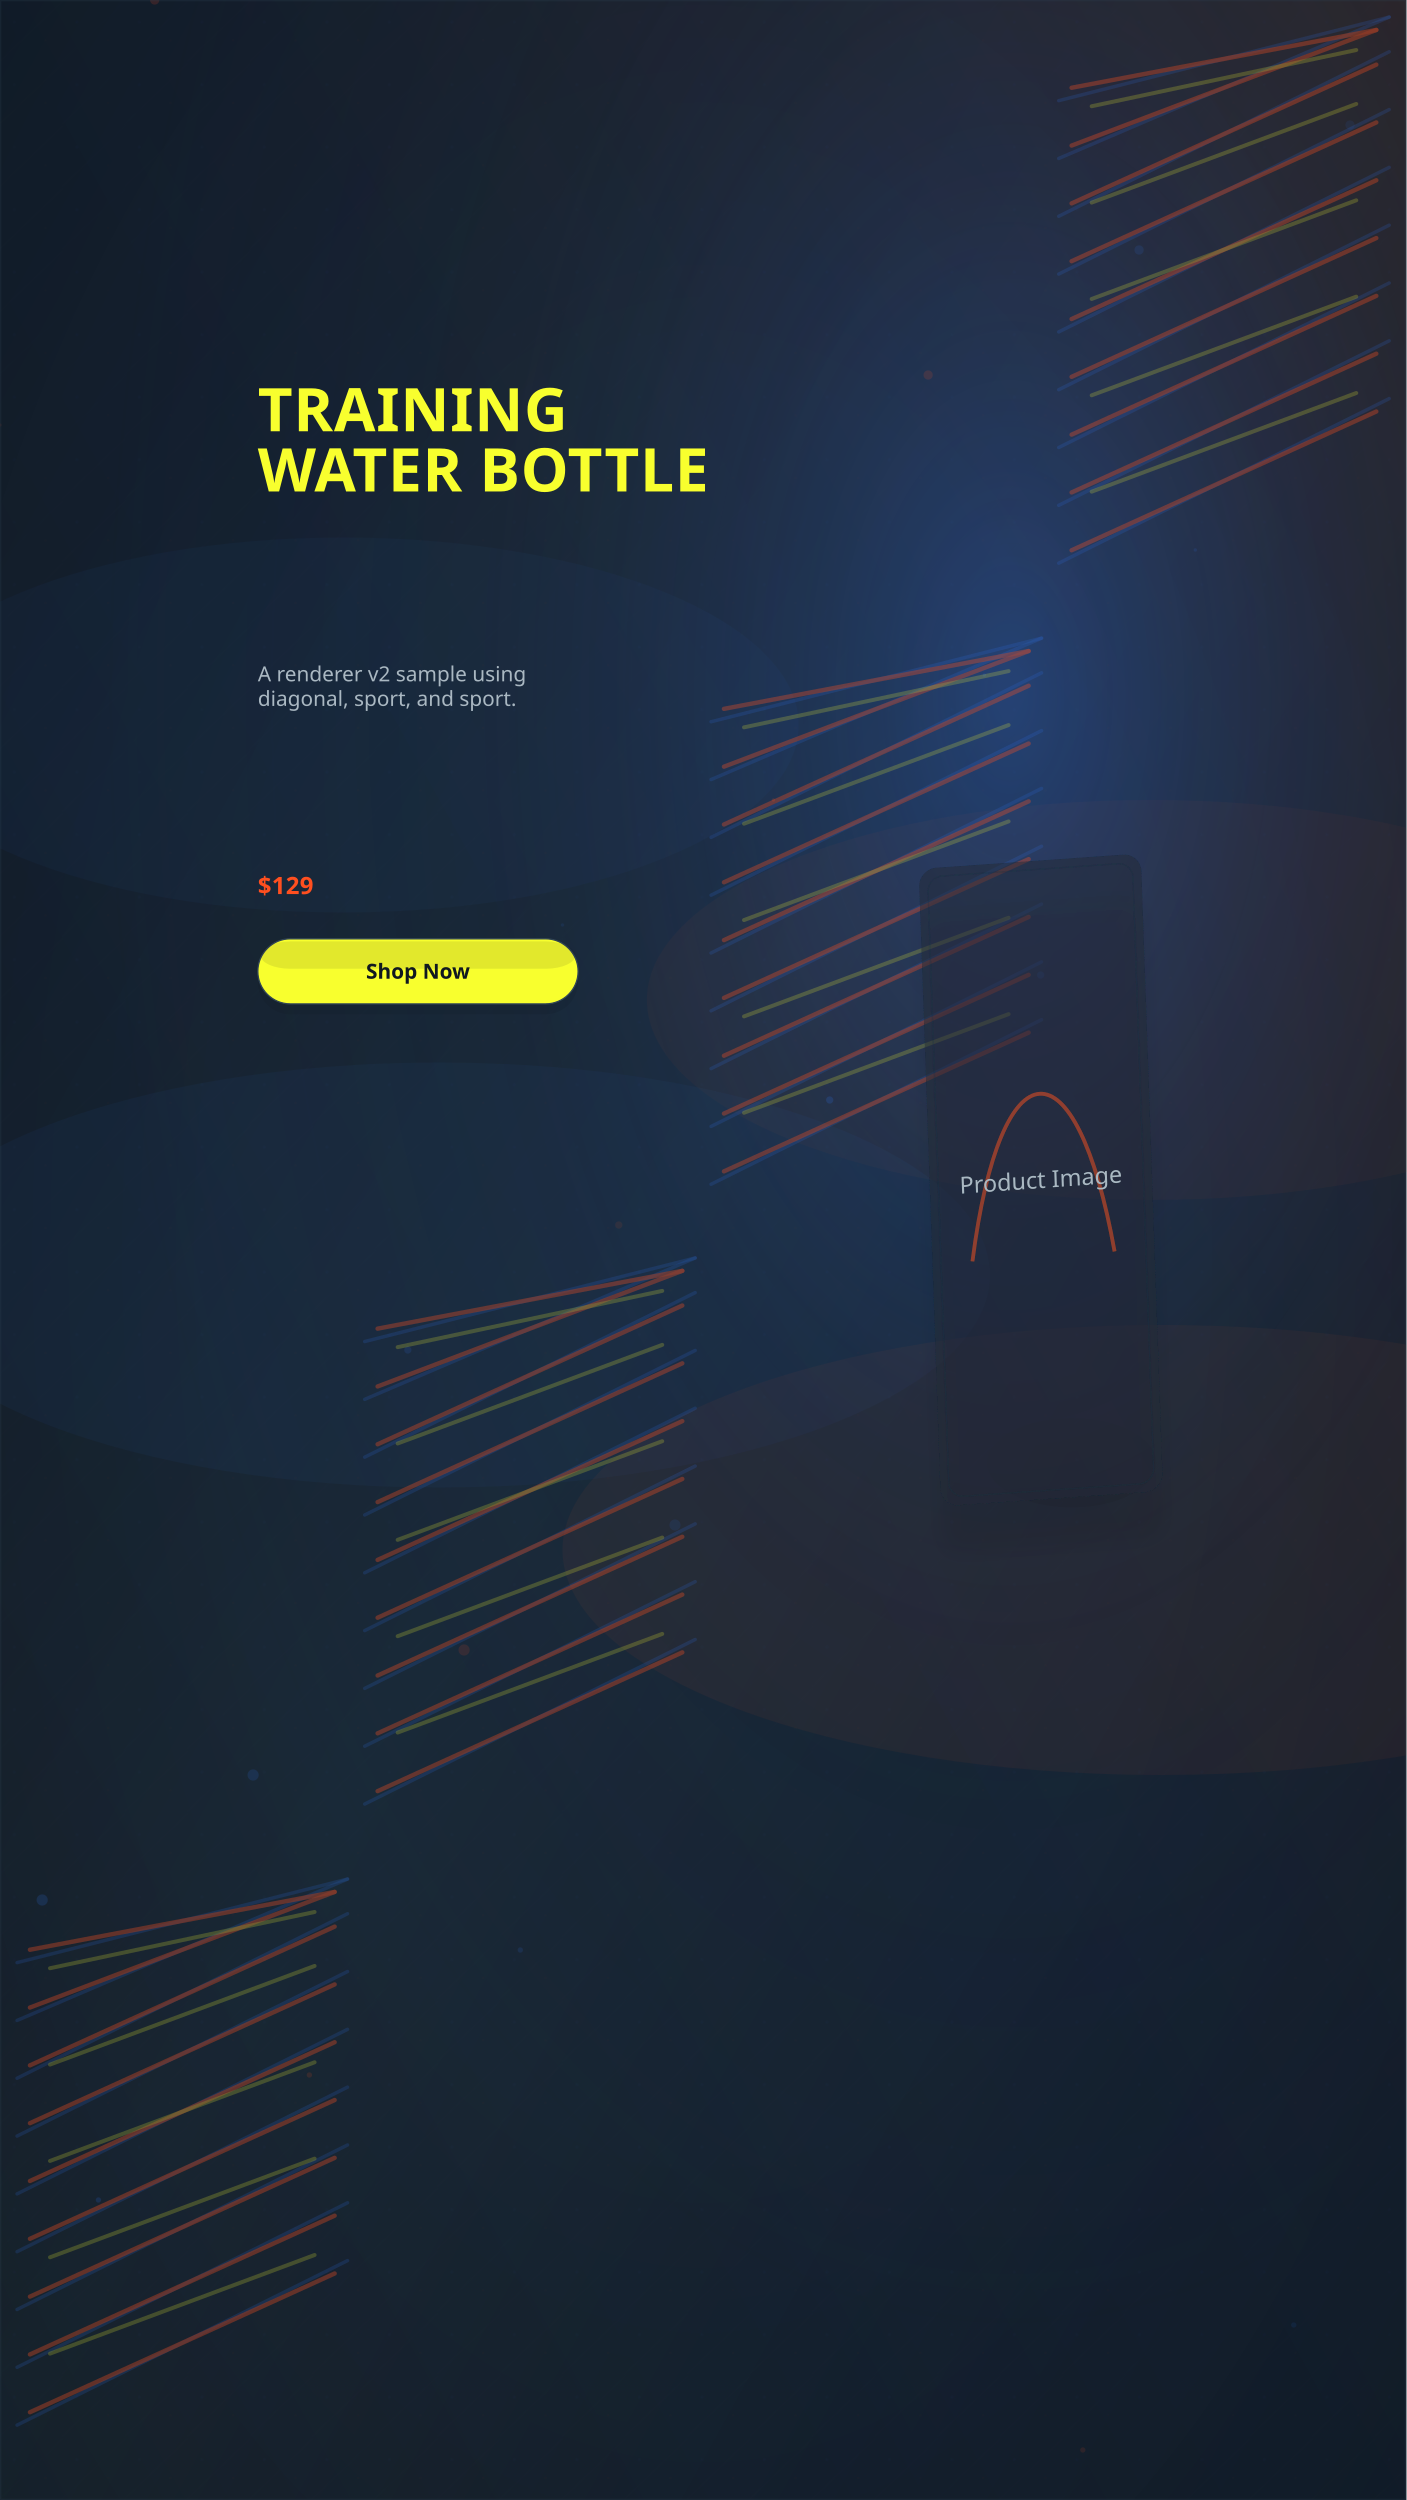
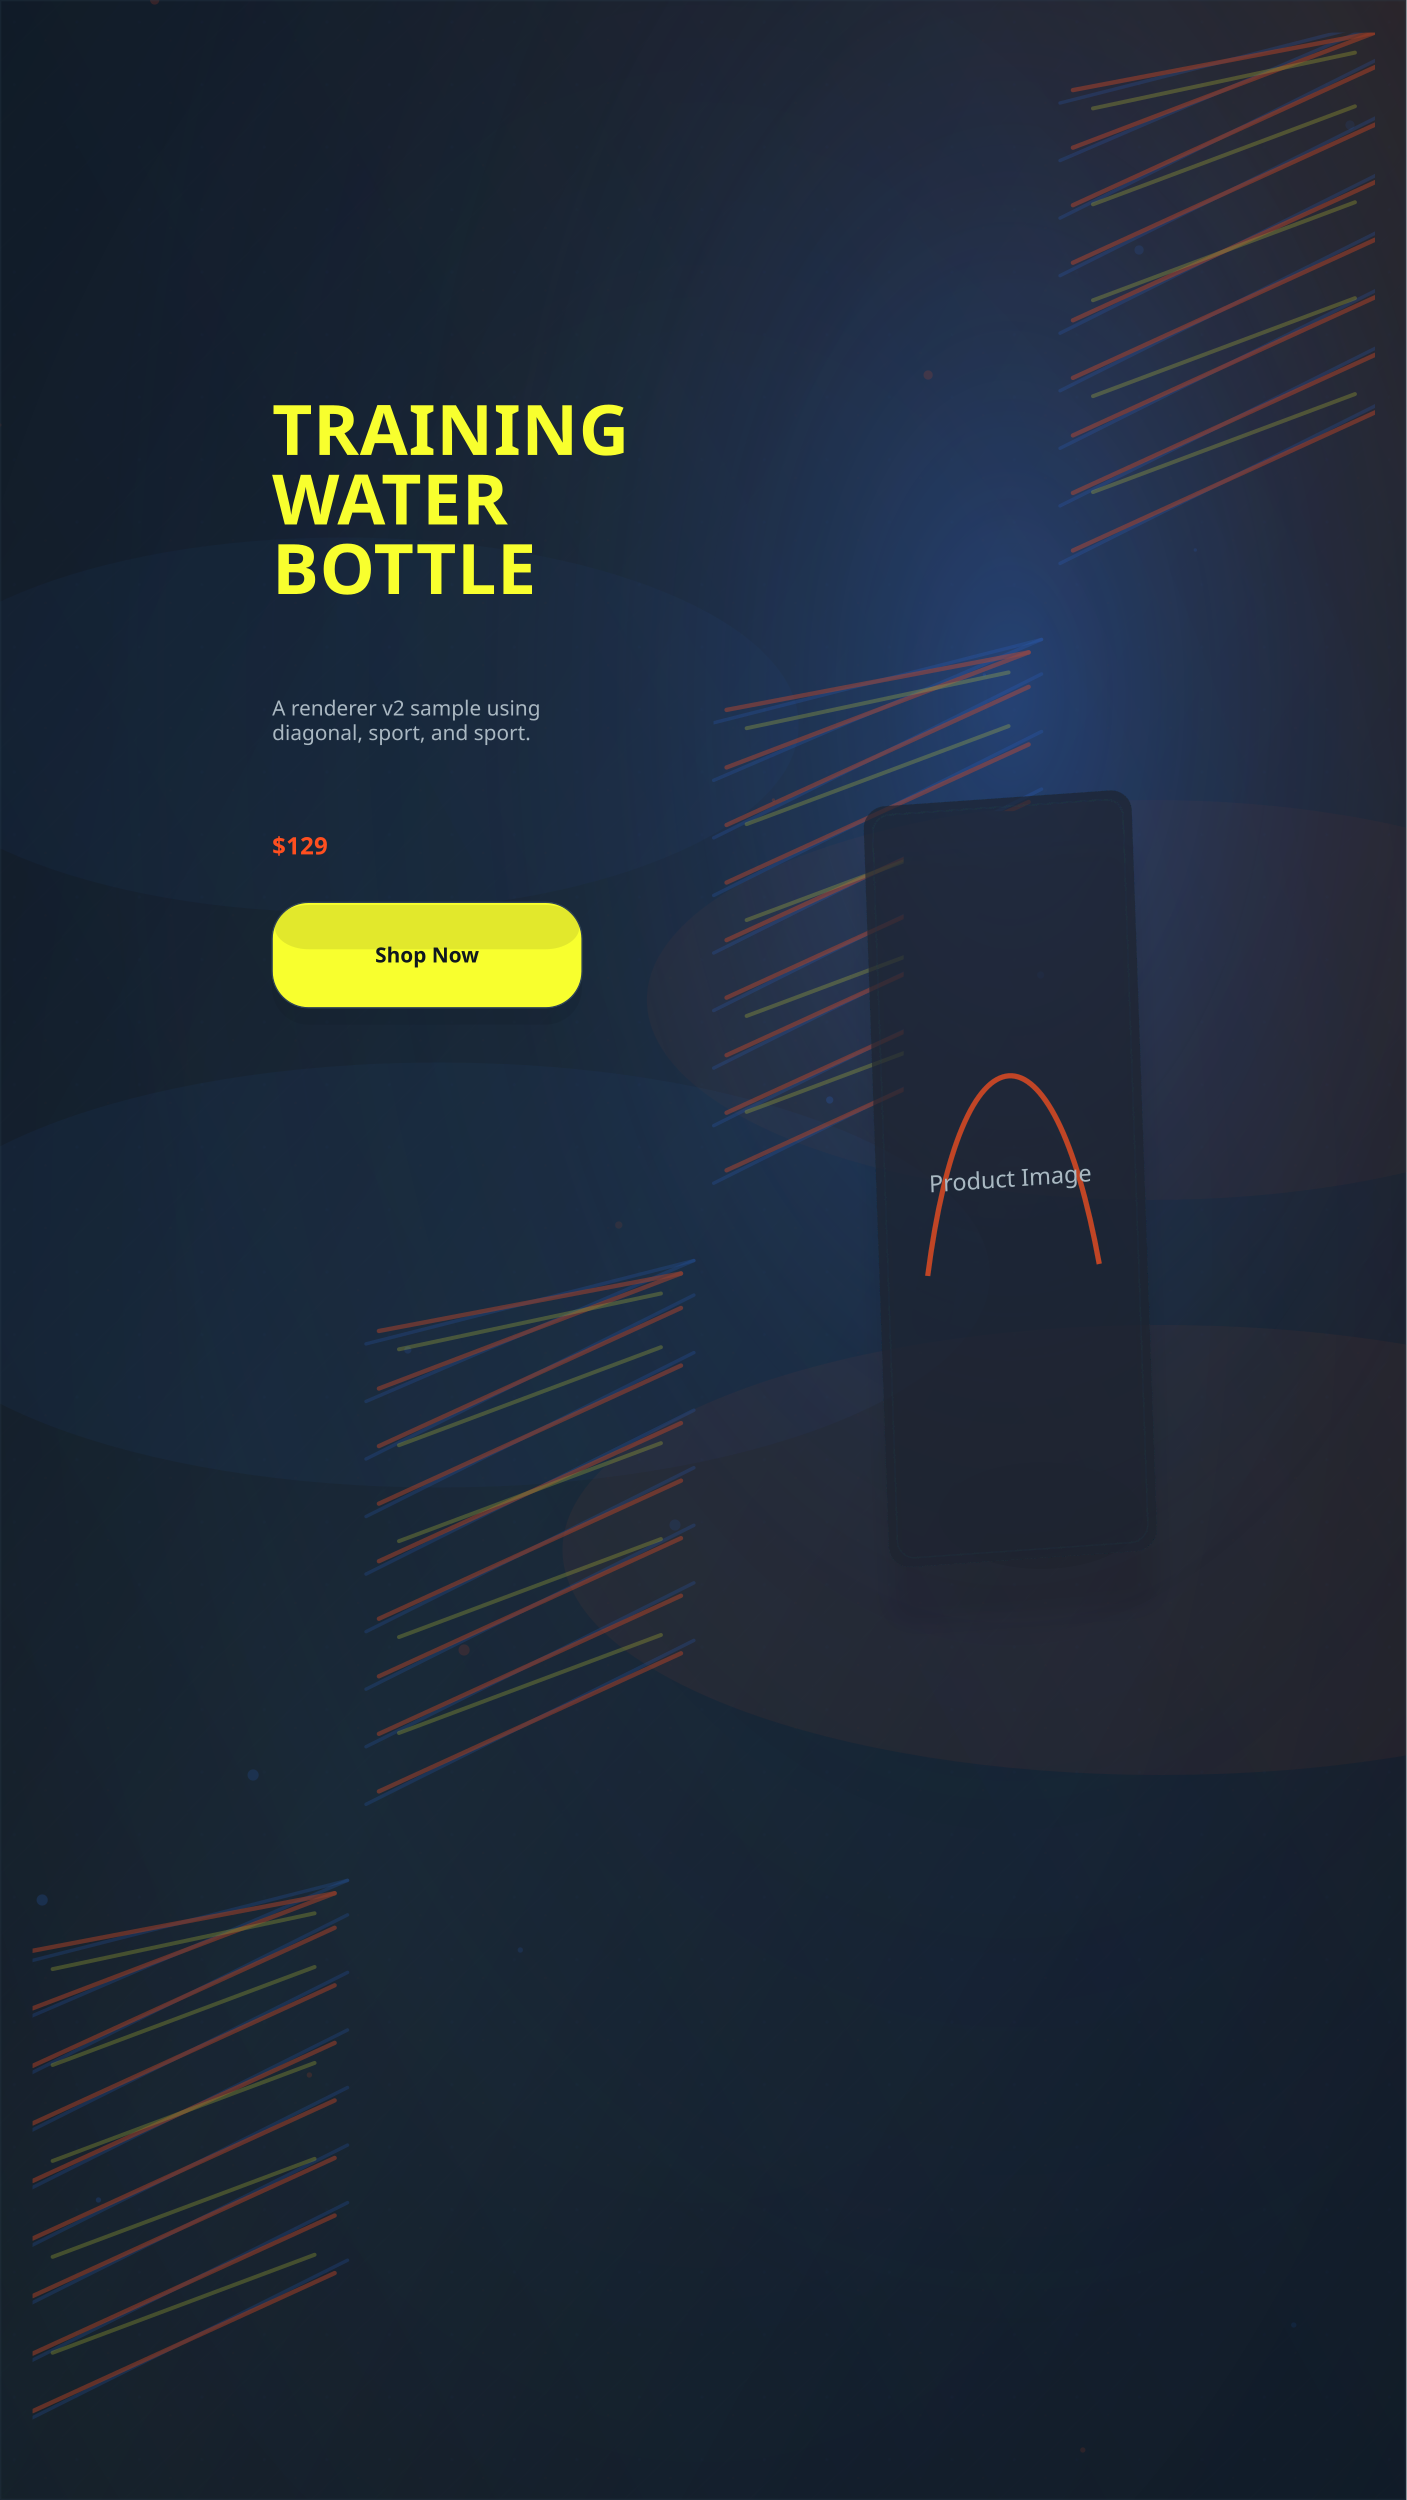
<svg xmlns="http://www.w3.org/2000/svg" width="1080" height="1920" viewBox="0 0 1080 1920" role="img">
  <defs>
    <linearGradient id="renderer2-bg-1" x1="0%" y1="0%" x2="100%" y2="100%">
      <stop offset="0%" stop-color="#101820" />
      <stop offset="48%" stop-color="#1A2733" />
      <stop offset="100%" stop-color="#101820" />
    </linearGradient>
    <linearGradient id="renderer2-depth-2" x1="0%" y1="100%" x2="100%" y2="0%">
      <stop offset="0%" stop-color="#00000066" stop-opacity="0.22" />
      <stop offset="52%" stop-color="#2D78FF" stop-opacity="0.08" />
      <stop offset="100%" stop-color="#FF4F1F" stop-opacity="0.16" />
    </linearGradient>
    <radialGradient id="renderer2-light-3" cx="72%" cy="28%" r="68%">
      <stop offset="0%" stop-color="#2D78FF" stop-opacity="0.46" />
      <stop offset="56%" stop-color="#1A2733" stop-opacity="0.12" />
      <stop offset="100%" stop-color="#101820" stop-opacity="0" />
    </radialGradient>
    <radialGradient id="renderer2-vignette-4" cx="50%" cy="50%" r="74%">
      <stop offset="45%" stop-color="#000000" stop-opacity="0" />
      <stop offset="100%" stop-color="#00000066" stop-opacity="0.31" />
    </radialGradient>
    <pattern id="renderer2-texture-5" width="48" height="48" patternUnits="userSpaceOnUse">
      <path d="M0 47 L48 1 M-12 12 L12 -12 M36 60 L60 36" stroke="#304454" stroke-width="1" opacity="0.12" />
      <circle cx="11" cy="17" r="1.2" fill="#2D78FF" opacity="0.1" />
      <circle cx="35" cy="31" r="0.9" fill="#FF4F1F" opacity="0.08" />
    </pattern>
-     <clipPath id="renderer2-product-clip-6">
-       <rect x="737.5" y="663.2" width="171" height="489.6" rx="9.4" />
+     <mask id="renderer2-decoration-mask-6" maskUnits="userSpaceOnUse">
+       <rect x="25" y="25" width="1031" height="1871" fill="#ffffff" />
+       <rect x="694" y="623" width="211" height="568" rx="8" fill="#000000" />
+       <rect x="201" y="288" width="347" height="208" rx="8" fill="#000000" />
+       <rect x="201" y="525.5" width="347" height="68" rx="8" fill="#000000" />
+       <rect x="201" y="609" width="254" height="57" rx="8" fill="#000000" />
+       <rect x="201" y="685" width="254" height="97" rx="8" fill="#000000" />
+     </mask>
+     <clipPath id="renderer2-product-clip-7">
+       <rect x="696.31" y="614.88" width="206.39" height="584.24" rx="11.35" />
    </clipPath>
-     <filter id="renderer2-product-shadow-7" x="-55%" y="-55%" width="210%" height="220%">
-       <feDropShadow dx="0" dy="36.72" stdDeviation="7.69" flood-color="#00000066" flood-opacity="0.34" />
+     <filter id="renderer2-product-shadow-8" x="-55%" y="-55%" width="210%" height="220%">
+       <feDropShadow dx="0" dy="43.82" stdDeviation="9.29" flood-color="#00000066" flood-opacity="0.34" />
    </filter>
-     <filter id="renderer2-product-glow-8" x="-70%" y="-70%" width="240%" height="240%">
-       <feGaussianBlur stdDeviation="8" result="blur" />
-       <feColorMatrix in="blur" type="matrix" values="0 0 0 0 1 0 0 0 0 0.31 0 0 0 0 0.122 0 0 0 0.6 0" />
+     <filter id="renderer2-product-glow-9" x="-70%" y="-70%" width="240%" height="240%">
+       <feGaussianBlur stdDeviation="9.29" result="blur" />
+       <feColorMatrix in="blur" type="matrix" values="0 0 0 0 1 0 0 0 0 0.31 0 0 0 0 0.122 0 0 0 0.49 0" />
    </filter>
-     <linearGradient id="renderer2-product-reflection-9" x1="0%" y1="0%" x2="0%" y2="100%">
+     <linearGradient id="renderer2-product-reflection-10" x1="0%" y1="0%" x2="0%" y2="100%">
      <stop offset="0%" stop-color="#101820" stop-opacity="0.24" />
      <stop offset="100%" stop-color="#101820" stop-opacity="0" />
    </linearGradient>
  </defs>
-   <g data-background="sports">
-     <rect x="0" y="0" width="1080" height="1920" fill="url(#renderer2-bg-1)" />
-     <rect x="0" y="0" width="1080" height="1920" fill="url(#renderer2-depth-2)" opacity="0.7" />
-     <ellipse cx="263.52" cy="556.8" rx="349.92" ry="144" fill="#2D78FF" opacity="0.04" />
-     <ellipse cx="883.44" cy="768" rx="386.64" ry="153.6" fill="#FF4F1F" opacity="0.05" />
-     <ellipse cx="336.96" cy="979.2" rx="423.36" ry="163.2" fill="#2D78FF" opacity="0.05" />
-     <ellipse cx="892.08" cy="1190.4" rx="460.08" ry="172.8" fill="#FF4F1F" opacity="0.06" />
-     <rect x="0" y="0" width="1080" height="1920" fill="url(#renderer2-light-3)" opacity="0.69" />
-     <rect x="0" y="0" width="1080" height="1920" fill="url(#renderer2-texture-5)" opacity="0.2" />
-     <g data-background-particles="fast and competitive">
-       <circle cx="0" cy="326.4" r="1.3" fill="#FF4F1F" opacity="0.1" />
-       <circle cx="399.6" cy="1497.6" r="2.05" fill="#2D78FF" opacity="0.13" />
-       <circle cx="799.2" cy="748.8" r="2.8" fill="#2D78FF" opacity="0.15" />
-       <circle cx="118.8" cy="0" r="3.55" fill="#FF4F1F" opacity="0.18" />
-       <circle cx="518.4" cy="1171.2" r="4.3" fill="#2D78FF" opacity="0.1" />
-       <circle cx="918" cy="422.4" r="1.3" fill="#2D78FF" opacity="0.13" />
-       <circle cx="237.6" cy="1593.6" r="2.05" fill="#FF4F1F" opacity="0.15" />
-       <circle cx="637.2" cy="844.8" r="2.8" fill="#2D78FF" opacity="0.18" />
-       <circle cx="1036.8" cy="96" r="3.55" fill="#2D78FF" opacity="0.1" />
-       <circle cx="356.4" cy="1267.2" r="4.3" fill="#FF4F1F" opacity="0.13" />
-       <circle cx="756" cy="518.4" r="1.3" fill="#2D78FF" opacity="0.15" />
-       <circle cx="75.6" cy="1689.6" r="2.05" fill="#2D78FF" opacity="0.18" />
-       <circle cx="475.2" cy="940.8" r="2.8" fill="#FF4F1F" opacity="0.1" />
-       <circle cx="874.8" cy="192" r="3.55" fill="#2D78FF" opacity="0.13" />
-       <circle cx="194.4" cy="1363.2" r="4.3" fill="#2D78FF" opacity="0.15" />
-       <circle cx="594" cy="614.4" r="1.3" fill="#FF4F1F" opacity="0.18" />
-       <circle cx="993.6" cy="1785.6" r="2.05" fill="#2D78FF" opacity="0.1" />
-       <circle cx="313.2" cy="1036.8" r="2.8" fill="#2D78FF" opacity="0.13" />
-       <circle cx="712.8" cy="288" r="3.55" fill="#FF4F1F" opacity="0.15" />
-       <circle cx="32.4" cy="1459.2" r="4.3" fill="#2D78FF" opacity="0.18" />
-       <circle cx="432" cy="710.4" r="1.3" fill="#2D78FF" opacity="0.1" />
-       <circle cx="831.6" cy="1881.6" r="2.05" fill="#FF4F1F" opacity="0.13" />
-     </g>
-     <rect x="0" y="0" width="1080" height="1920" fill="#1A2733" opacity="0.08" />
-     <rect x="0" y="0" width="1080" height="1920" fill="url(#renderer2-vignette-4)" />
-     <rect x="0" y="0" width="1080" height="1920" fill="none" stroke="#304454" stroke-width="2" opacity="0.24" />
-   </g>
-   <g opacity="0.48" data-decoration="sports" data-layering="cinematic">
-     <g data-decoration-region="0" data-placement="diagonal">
-       <path d="M 813.1 77.3 L 1066.9 13.1" stroke="#2D78FF" stroke-width="2.67" stroke-linecap="round" fill="none" opacity="0.32" />
-       <path d="M 813.1 121.7 L 1066.9 13.1" stroke="#2D78FF" stroke-width="2.67" stroke-linecap="round" fill="none" opacity="0.32" />
-       <path d="M 813.1 166.1 L 1066.9 39.74" stroke="#2D78FF" stroke-width="2.67" stroke-linecap="round" fill="none" opacity="0.32" />
-       <path d="M 813.1 210.5 L 1066.9 84.14" stroke="#2D78FF" stroke-width="2.67" stroke-linecap="round" fill="none" opacity="0.32" />
-       <path d="M 813.1 254.9 L 1066.9 128.54" stroke="#2D78FF" stroke-width="2.67" stroke-linecap="round" fill="none" opacity="0.32" />
-       <path d="M 813.1 299.3 L 1066.9 172.94" stroke="#2D78FF" stroke-width="2.67" stroke-linecap="round" fill="none" opacity="0.32" />
-       <path d="M 813.1 343.7 L 1066.9 217.34" stroke="#2D78FF" stroke-width="2.67" stroke-linecap="round" fill="none" opacity="0.32" />
-       <path d="M 813.1 388.1 L 1066.9 261.74" stroke="#2D78FF" stroke-width="2.67" stroke-linecap="round" fill="none" opacity="0.32" />
-       <path d="M 813.1 432.5 L 1066.9 306.14" stroke="#2D78FF" stroke-width="2.67" stroke-linecap="round" fill="none" opacity="0.32" />
-       <path d="M 823 67.4 L 1057 23" stroke="#FF4F1F" stroke-width="3.37" stroke-linecap="round" fill="none" opacity="0.68" />
-       <path d="M 823 111.8 L 1057 23" stroke="#FF4F1F" stroke-width="3.37" stroke-linecap="round" fill="none" opacity="0.68" />
-       <path d="M 823 156.2 L 1057 49.64" stroke="#FF4F1F" stroke-width="3.37" stroke-linecap="round" fill="none" opacity="0.68" />
-       <path d="M 823 200.6 L 1057 94.04" stroke="#FF4F1F" stroke-width="3.37" stroke-linecap="round" fill="none" opacity="0.68" />
-       <path d="M 823 245 L 1057 138.44" stroke="#FF4F1F" stroke-width="3.37" stroke-linecap="round" fill="none" opacity="0.68" />
-       <path d="M 823 289.4 L 1057 182.84" stroke="#FF4F1F" stroke-width="3.37" stroke-linecap="round" fill="none" opacity="0.68" />
-       <path d="M 823 333.8 L 1057 227.24" stroke="#FF4F1F" stroke-width="3.37" stroke-linecap="round" fill="none" opacity="0.68" />
-       <path d="M 823 378.2 L 1057 271.64" stroke="#FF4F1F" stroke-width="3.37" stroke-linecap="round" fill="none" opacity="0.68" />
-       <path d="M 823 422.6 L 1057 316.04" stroke="#FF4F1F" stroke-width="3.37" stroke-linecap="round" fill="none" opacity="0.68" />
-       <path d="M 838.4 81.6 L 1041.6 38.4" stroke="#F8FF2E" stroke-width="3.05" stroke-linecap="round" fill="none" opacity="0.42" />
-       <path d="M 838.4 155.6 L 1041.6 79.84" stroke="#F8FF2E" stroke-width="3.05" stroke-linecap="round" fill="none" opacity="0.42" />
-       <path d="M 838.4 229.6 L 1041.6 153.84" stroke="#F8FF2E" stroke-width="3.05" stroke-linecap="round" fill="none" opacity="0.42" />
-       <path d="M 838.4 303.6 L 1041.6 227.84" stroke="#F8FF2E" stroke-width="3.05" stroke-linecap="round" fill="none" opacity="0.42" />
-       <path d="M 838.4 377.6 L 1041.6 301.84" stroke="#F8FF2E" stroke-width="3.05" stroke-linecap="round" fill="none" opacity="0.42" />
-     </g>
-     <g data-decoration-region="1" data-placement="diagonal">
-       <path d="M 546.1 554.3 L 799.9 490.1" stroke="#2D78FF" stroke-width="2.67" stroke-linecap="round" fill="none" opacity="0.32" />
-       <path d="M 546.1 598.7 L 799.9 490.1" stroke="#2D78FF" stroke-width="2.67" stroke-linecap="round" fill="none" opacity="0.32" />
-       <path d="M 546.1 643.1 L 799.9 516.74" stroke="#2D78FF" stroke-width="2.67" stroke-linecap="round" fill="none" opacity="0.32" />
-       <path d="M 546.1 687.5 L 799.9 561.14" stroke="#2D78FF" stroke-width="2.67" stroke-linecap="round" fill="none" opacity="0.32" />
-       <path d="M 546.1 731.9 L 799.9 605.54" stroke="#2D78FF" stroke-width="2.67" stroke-linecap="round" fill="none" opacity="0.32" />
-       <path d="M 546.1 776.3 L 799.9 649.94" stroke="#2D78FF" stroke-width="2.67" stroke-linecap="round" fill="none" opacity="0.32" />
-       <path d="M 546.1 820.7 L 799.9 694.34" stroke="#2D78FF" stroke-width="2.67" stroke-linecap="round" fill="none" opacity="0.32" />
-       <path d="M 546.1 865.1 L 799.9 738.74" stroke="#2D78FF" stroke-width="2.67" stroke-linecap="round" fill="none" opacity="0.32" />
-       <path d="M 546.1 909.5 L 799.9 783.14" stroke="#2D78FF" stroke-width="2.67" stroke-linecap="round" fill="none" opacity="0.32" />
-       <path d="M 556 544.4 L 790 500" stroke="#FF4F1F" stroke-width="3.37" stroke-linecap="round" fill="none" opacity="0.68" />
-       <path d="M 556 588.8 L 790 500" stroke="#FF4F1F" stroke-width="3.37" stroke-linecap="round" fill="none" opacity="0.68" />
-       <path d="M 556 633.2 L 790 526.64" stroke="#FF4F1F" stroke-width="3.37" stroke-linecap="round" fill="none" opacity="0.68" />
-       <path d="M 556 677.6 L 790 571.04" stroke="#FF4F1F" stroke-width="3.37" stroke-linecap="round" fill="none" opacity="0.68" />
-       <path d="M 556 722 L 790 615.44" stroke="#FF4F1F" stroke-width="3.37" stroke-linecap="round" fill="none" opacity="0.68" />
-       <path d="M 556 766.4 L 790 659.84" stroke="#FF4F1F" stroke-width="3.37" stroke-linecap="round" fill="none" opacity="0.68" />
-       <path d="M 556 810.8 L 790 704.24" stroke="#FF4F1F" stroke-width="3.37" stroke-linecap="round" fill="none" opacity="0.68" />
-       <path d="M 556 855.2 L 790 748.64" stroke="#FF4F1F" stroke-width="3.37" stroke-linecap="round" fill="none" opacity="0.68" />
-       <path d="M 556 899.6 L 790 793.04" stroke="#FF4F1F" stroke-width="3.37" stroke-linecap="round" fill="none" opacity="0.68" />
-       <path d="M 571.4 558.6 L 774.6 515.4" stroke="#F8FF2E" stroke-width="3.05" stroke-linecap="round" fill="none" opacity="0.42" />
-       <path d="M 571.4 632.6 L 774.6 556.84" stroke="#F8FF2E" stroke-width="3.05" stroke-linecap="round" fill="none" opacity="0.42" />
-       <path d="M 571.4 706.6 L 774.6 630.84" stroke="#F8FF2E" stroke-width="3.05" stroke-linecap="round" fill="none" opacity="0.42" />
-       <path d="M 571.4 780.6 L 774.6 704.84" stroke="#F8FF2E" stroke-width="3.05" stroke-linecap="round" fill="none" opacity="0.42" />
-       <path d="M 571.4 854.6 L 774.6 778.84" stroke="#F8FF2E" stroke-width="3.05" stroke-linecap="round" fill="none" opacity="0.42" />
-     </g>
-     <g data-decoration-region="2" data-placement="diagonal">
-       <path d="M 280.1 1030.3 L 533.9 966.1" stroke="#2D78FF" stroke-width="2.67" stroke-linecap="round" fill="none" opacity="0.32" />
-       <path d="M 280.1 1074.7 L 533.9 966.1" stroke="#2D78FF" stroke-width="2.67" stroke-linecap="round" fill="none" opacity="0.32" />
-       <path d="M 280.1 1119.1 L 533.9 992.74" stroke="#2D78FF" stroke-width="2.67" stroke-linecap="round" fill="none" opacity="0.32" />
-       <path d="M 280.1 1163.5 L 533.9 1037.14" stroke="#2D78FF" stroke-width="2.67" stroke-linecap="round" fill="none" opacity="0.32" />
-       <path d="M 280.1 1207.9 L 533.9 1081.54" stroke="#2D78FF" stroke-width="2.67" stroke-linecap="round" fill="none" opacity="0.32" />
-       <path d="M 280.1 1252.3 L 533.9 1125.94" stroke="#2D78FF" stroke-width="2.67" stroke-linecap="round" fill="none" opacity="0.32" />
-       <path d="M 280.1 1296.7 L 533.9 1170.34" stroke="#2D78FF" stroke-width="2.67" stroke-linecap="round" fill="none" opacity="0.32" />
-       <path d="M 280.1 1341.1 L 533.9 1214.74" stroke="#2D78FF" stroke-width="2.67" stroke-linecap="round" fill="none" opacity="0.32" />
-       <path d="M 280.1 1385.5 L 533.9 1259.14" stroke="#2D78FF" stroke-width="2.67" stroke-linecap="round" fill="none" opacity="0.32" />
-       <path d="M 290 1020.4 L 524 976" stroke="#FF4F1F" stroke-width="3.37" stroke-linecap="round" fill="none" opacity="0.68" />
-       <path d="M 290 1064.8 L 524 976" stroke="#FF4F1F" stroke-width="3.37" stroke-linecap="round" fill="none" opacity="0.68" />
-       <path d="M 290 1109.2 L 524 1002.64" stroke="#FF4F1F" stroke-width="3.37" stroke-linecap="round" fill="none" opacity="0.68" />
-       <path d="M 290 1153.6 L 524 1047.04" stroke="#FF4F1F" stroke-width="3.37" stroke-linecap="round" fill="none" opacity="0.68" />
-       <path d="M 290 1198 L 524 1091.44" stroke="#FF4F1F" stroke-width="3.37" stroke-linecap="round" fill="none" opacity="0.68" />
-       <path d="M 290 1242.4 L 524 1135.84" stroke="#FF4F1F" stroke-width="3.37" stroke-linecap="round" fill="none" opacity="0.68" />
-       <path d="M 290 1286.8 L 524 1180.24" stroke="#FF4F1F" stroke-width="3.37" stroke-linecap="round" fill="none" opacity="0.68" />
-       <path d="M 290 1331.2 L 524 1224.64" stroke="#FF4F1F" stroke-width="3.37" stroke-linecap="round" fill="none" opacity="0.68" />
-       <path d="M 290 1375.6 L 524 1269.04" stroke="#FF4F1F" stroke-width="3.37" stroke-linecap="round" fill="none" opacity="0.68" />
-       <path d="M 305.4 1034.6 L 508.6 991.4" stroke="#F8FF2E" stroke-width="3.05" stroke-linecap="round" fill="none" opacity="0.42" />
-       <path d="M 305.4 1108.6 L 508.6 1032.84" stroke="#F8FF2E" stroke-width="3.05" stroke-linecap="round" fill="none" opacity="0.42" />
-       <path d="M 305.4 1182.6 L 508.6 1106.84" stroke="#F8FF2E" stroke-width="3.05" stroke-linecap="round" fill="none" opacity="0.42" />
-       <path d="M 305.4 1256.6 L 508.6 1180.84" stroke="#F8FF2E" stroke-width="3.05" stroke-linecap="round" fill="none" opacity="0.42" />
-       <path d="M 305.4 1330.6 L 508.6 1254.84" stroke="#F8FF2E" stroke-width="3.05" stroke-linecap="round" fill="none" opacity="0.42" />
-     </g>
-     <g data-decoration-region="3" data-placement="diagonal">
-       <path d="M 13.1 1507.3 L 266.9 1443.1" stroke="#2D78FF" stroke-width="2.67" stroke-linecap="round" fill="none" opacity="0.32" />
-       <path d="M 13.1 1551.7 L 266.9 1443.1" stroke="#2D78FF" stroke-width="2.67" stroke-linecap="round" fill="none" opacity="0.32" />
-       <path d="M 13.1 1596.1 L 266.9 1469.74" stroke="#2D78FF" stroke-width="2.67" stroke-linecap="round" fill="none" opacity="0.32" />
-       <path d="M 13.1 1640.5 L 266.9 1514.14" stroke="#2D78FF" stroke-width="2.67" stroke-linecap="round" fill="none" opacity="0.32" />
-       <path d="M 13.1 1684.9 L 266.9 1558.54" stroke="#2D78FF" stroke-width="2.67" stroke-linecap="round" fill="none" opacity="0.32" />
-       <path d="M 13.1 1729.3 L 266.9 1602.94" stroke="#2D78FF" stroke-width="2.67" stroke-linecap="round" fill="none" opacity="0.32" />
-       <path d="M 13.1 1773.7 L 266.9 1647.34" stroke="#2D78FF" stroke-width="2.67" stroke-linecap="round" fill="none" opacity="0.32" />
-       <path d="M 13.1 1818.1 L 266.9 1691.74" stroke="#2D78FF" stroke-width="2.67" stroke-linecap="round" fill="none" opacity="0.32" />
-       <path d="M 13.1 1862.5 L 266.9 1736.14" stroke="#2D78FF" stroke-width="2.67" stroke-linecap="round" fill="none" opacity="0.32" />
-       <path d="M 23 1497.4 L 257 1453" stroke="#FF4F1F" stroke-width="3.37" stroke-linecap="round" fill="none" opacity="0.68" />
-       <path d="M 23 1541.8 L 257 1453" stroke="#FF4F1F" stroke-width="3.37" stroke-linecap="round" fill="none" opacity="0.68" />
-       <path d="M 23 1586.2 L 257 1479.64" stroke="#FF4F1F" stroke-width="3.37" stroke-linecap="round" fill="none" opacity="0.68" />
-       <path d="M 23 1630.6 L 257 1524.04" stroke="#FF4F1F" stroke-width="3.37" stroke-linecap="round" fill="none" opacity="0.68" />
-       <path d="M 23 1675 L 257 1568.44" stroke="#FF4F1F" stroke-width="3.37" stroke-linecap="round" fill="none" opacity="0.68" />
-       <path d="M 23 1719.4 L 257 1612.84" stroke="#FF4F1F" stroke-width="3.37" stroke-linecap="round" fill="none" opacity="0.68" />
-       <path d="M 23 1763.8 L 257 1657.24" stroke="#FF4F1F" stroke-width="3.37" stroke-linecap="round" fill="none" opacity="0.68" />
-       <path d="M 23 1808.2 L 257 1701.64" stroke="#FF4F1F" stroke-width="3.37" stroke-linecap="round" fill="none" opacity="0.68" />
-       <path d="M 23 1852.6 L 257 1746.04" stroke="#FF4F1F" stroke-width="3.37" stroke-linecap="round" fill="none" opacity="0.68" />
-       <path d="M 38.4 1511.6 L 241.6 1468.4" stroke="#F8FF2E" stroke-width="3.05" stroke-linecap="round" fill="none" opacity="0.42" />
-       <path d="M 38.4 1585.6 L 241.6 1509.84" stroke="#F8FF2E" stroke-width="3.05" stroke-linecap="round" fill="none" opacity="0.42" />
-       <path d="M 38.4 1659.6 L 241.6 1583.84" stroke="#F8FF2E" stroke-width="3.05" stroke-linecap="round" fill="none" opacity="0.42" />
-       <path d="M 38.4 1733.6 L 241.6 1657.84" stroke="#F8FF2E" stroke-width="3.05" stroke-linecap="round" fill="none" opacity="0.42" />
-       <path d="M 38.4 1807.6 L 241.6 1731.84" stroke="#F8FF2E" stroke-width="3.05" stroke-linecap="round" fill="none" opacity="0.42" />
-     </g>
-   </g>
-   <g data-product-position="floating">
-     <ellipse cx="823" cy="1123.42" rx="64.98" ry="34.27" fill="#00000066" opacity="0.14" />
-     <g transform="translate(8 -4) rotate(-4 823 908) skewX(-2)" filter="url(#renderer2-product-shadow-7)">
-       <rect x="744.15" y="669.85" width="157.7" height="476.3" rx="11.12" fill="none" stroke="#304454" stroke-width="1" opacity="0.24" />
-       <rect x="737.5" y="663.2" width="171" height="489.6" rx="13.68" fill="#1A2733" opacity="0.52" />
-       <path d="M 768.28 966.75 C 795.64 800.29, 853.78 800.29, 877.72 966.75" stroke="#FF4F1F" stroke-width="3" fill="none" opacity="0.5" />
-       <text x="823" y="908" text-anchor="middle" dominant-baseline="middle" font-family="Barlow" font-size="18" fill="#AAB8C2">Product Image</text>
-     </g>
-   </g>
-   <text x="198" y="331.22" text-anchor="start" font-family="Oswald" font-size="46.22" font-weight="800" fill="#F8FF2E" letter-spacing="0.6" paint-order="stroke" stroke="#F8FF2E" stroke-width="0">
-     <tspan x="198" dy="0">TRAINING</tspan>
-     <tspan x="198" dy="46.22">WATER BOTTLE</tspan>
-   </text>
-   <text x="198" y="523.25" text-anchor="start" font-family="Barlow" font-size="16" font-weight="400" fill="#AAB8C2">
-     <tspan x="198" dy="0">A renderer v2 sample using</tspan>
-     <tspan x="198" dy="18.88">diagonal, sport, and sport.</tspan>
-   </text>
-   <text x="198" y="686.66" text-anchor="start" font-family="Oswald" font-size="18.4" font-weight="800" fill="#FF4F1F" letter-spacing="0.21">
-     <tspan x="198" dy="0">$129</tspan>
-   </text>
-   <g data-cta="Shop Now">
-     <rect x="198" y="729" width="246" height="50" rx="25" fill="#00000066" opacity="0.16" />
-     <rect x="198" y="721" width="246" height="50" rx="25" fill="#F8FF2E" stroke="#304454" stroke-width="1" />
-     <rect x="200" y="723" width="242" height="21" rx="23" fill="#101820" opacity="0.1" />
-     <text x="321" y="746" text-anchor="middle" dominant-baseline="middle" font-family="Oswald" font-size="16" font-weight="800" fill="#101820">Shop Now</text>
+   <g data-editor-layer="true" data-layer-id="background" data-layer-type="background" data-layer-label="Background" data-layer-x="0" data-layer-y="0" data-layer-width="1080" data-layer-height="1920">
+     <g data-background="sports">
+       <rect x="0" y="0" width="1080" height="1920" fill="url(#renderer2-bg-1)" />
+       <rect x="0" y="0" width="1080" height="1920" fill="url(#renderer2-depth-2)" opacity="0.7" />
+       <ellipse cx="263.52" cy="556.8" rx="349.92" ry="144" fill="#2D78FF" opacity="0.04" />
+       <ellipse cx="883.44" cy="768" rx="386.64" ry="153.6" fill="#FF4F1F" opacity="0.05" />
+       <ellipse cx="336.96" cy="979.2" rx="423.36" ry="163.2" fill="#2D78FF" opacity="0.05" />
+       <ellipse cx="892.08" cy="1190.4" rx="460.08" ry="172.8" fill="#FF4F1F" opacity="0.06" />
+       <rect x="0" y="0" width="1080" height="1920" fill="url(#renderer2-light-3)" opacity="0.69" />
+       <rect x="0" y="0" width="1080" height="1920" fill="url(#renderer2-texture-5)" opacity="0.2" />
+       <g data-background-particles="fast and competitive">
+         <circle cx="0" cy="326.4" r="1.3" fill="#FF4F1F" opacity="0.1" />
+         <circle cx="399.6" cy="1497.6" r="2.05" fill="#2D78FF" opacity="0.13" />
+         <circle cx="799.2" cy="748.8" r="2.8" fill="#2D78FF" opacity="0.15" />
+         <circle cx="118.8" cy="0" r="3.55" fill="#FF4F1F" opacity="0.18" />
+         <circle cx="518.4" cy="1171.2" r="4.3" fill="#2D78FF" opacity="0.1" />
+         <circle cx="918" cy="422.4" r="1.3" fill="#2D78FF" opacity="0.13" />
+         <circle cx="237.6" cy="1593.6" r="2.05" fill="#FF4F1F" opacity="0.15" />
+         <circle cx="637.2" cy="844.8" r="2.8" fill="#2D78FF" opacity="0.18" />
+         <circle cx="1036.8" cy="96" r="3.55" fill="#2D78FF" opacity="0.1" />
+         <circle cx="356.4" cy="1267.2" r="4.3" fill="#FF4F1F" opacity="0.13" />
+         <circle cx="756" cy="518.4" r="1.3" fill="#2D78FF" opacity="0.15" />
+         <circle cx="75.6" cy="1689.6" r="2.05" fill="#2D78FF" opacity="0.18" />
+         <circle cx="475.2" cy="940.8" r="2.8" fill="#FF4F1F" opacity="0.1" />
+         <circle cx="874.8" cy="192" r="3.55" fill="#2D78FF" opacity="0.13" />
+         <circle cx="194.4" cy="1363.2" r="4.3" fill="#2D78FF" opacity="0.15" />
+         <circle cx="594" cy="614.4" r="1.3" fill="#FF4F1F" opacity="0.18" />
+         <circle cx="993.6" cy="1785.6" r="2.05" fill="#2D78FF" opacity="0.1" />
+         <circle cx="313.2" cy="1036.8" r="2.8" fill="#2D78FF" opacity="0.13" />
+         <circle cx="712.8" cy="288" r="3.55" fill="#FF4F1F" opacity="0.15" />
+         <circle cx="32.4" cy="1459.2" r="4.3" fill="#2D78FF" opacity="0.18" />
+         <circle cx="432" cy="710.4" r="1.3" fill="#2D78FF" opacity="0.1" />
+         <circle cx="831.6" cy="1881.6" r="2.05" fill="#FF4F1F" opacity="0.13" />
+       </g>
+       <rect x="0" y="0" width="1080" height="1920" fill="#1A2733" opacity="0.08" />
+       <rect x="0" y="0" width="1080" height="1920" fill="url(#renderer2-vignette-4)" />
+       <rect x="0" y="0" width="1080" height="1920" fill="none" stroke="#304454" stroke-width="2" opacity="0.24" />
+     </g>
+   </g>
+   <g data-editor-layer="true" data-layer-id="decorations" data-layer-type="decoration" data-layer-label="Decorations" data-layer-x="25" data-layer-y="25" data-layer-width="1031" data-layer-height="1871">
+     <g opacity="0.48" data-decoration="sports" data-layering="cinematic" mask="url(#renderer2-decoration-mask-6)">
+       <g data-decoration-region="0" data-placement="diagonal">
+         <path d="M 814.1 79.1 L 1065.9 15.1" stroke="#2D78FF" stroke-width="2.64" stroke-linecap="round" fill="none" opacity="0.32" />
+         <path d="M 814.1 123.3 L 1065.9 15.1" stroke="#2D78FF" stroke-width="2.64" stroke-linecap="round" fill="none" opacity="0.32" />
+         <path d="M 814.1 167.5 L 1065.9 41.62" stroke="#2D78FF" stroke-width="2.64" stroke-linecap="round" fill="none" opacity="0.32" />
+         <path d="M 814.1 211.7 L 1065.9 85.82" stroke="#2D78FF" stroke-width="2.64" stroke-linecap="round" fill="none" opacity="0.32" />
+         <path d="M 814.1 255.9 L 1065.9 130.02" stroke="#2D78FF" stroke-width="2.64" stroke-linecap="round" fill="none" opacity="0.32" />
+         <path d="M 814.1 300.1 L 1065.9 174.22" stroke="#2D78FF" stroke-width="2.64" stroke-linecap="round" fill="none" opacity="0.32" />
+         <path d="M 814.1 344.3 L 1065.9 218.42" stroke="#2D78FF" stroke-width="2.64" stroke-linecap="round" fill="none" opacity="0.32" />
+         <path d="M 814.1 388.5 L 1065.9 262.62" stroke="#2D78FF" stroke-width="2.64" stroke-linecap="round" fill="none" opacity="0.32" />
+         <path d="M 814.1 432.7 L 1065.9 306.82" stroke="#2D78FF" stroke-width="2.64" stroke-linecap="round" fill="none" opacity="0.32" />
+         <path d="M 824 69.2 L 1056 25" stroke="#FF4F1F" stroke-width="3.34" stroke-linecap="round" fill="none" opacity="0.68" />
+         <path d="M 824 113.4 L 1056 25" stroke="#FF4F1F" stroke-width="3.34" stroke-linecap="round" fill="none" opacity="0.68" />
+         <path d="M 824 157.6 L 1056 51.52" stroke="#FF4F1F" stroke-width="3.34" stroke-linecap="round" fill="none" opacity="0.68" />
+         <path d="M 824 201.8 L 1056 95.72" stroke="#FF4F1F" stroke-width="3.34" stroke-linecap="round" fill="none" opacity="0.68" />
+         <path d="M 824 246 L 1056 139.92" stroke="#FF4F1F" stroke-width="3.34" stroke-linecap="round" fill="none" opacity="0.68" />
+         <path d="M 824 290.2 L 1056 184.12" stroke="#FF4F1F" stroke-width="3.34" stroke-linecap="round" fill="none" opacity="0.68" />
+         <path d="M 824 334.4 L 1056 228.32" stroke="#FF4F1F" stroke-width="3.34" stroke-linecap="round" fill="none" opacity="0.68" />
+         <path d="M 824 378.6 L 1056 272.52" stroke="#FF4F1F" stroke-width="3.34" stroke-linecap="round" fill="none" opacity="0.68" />
+         <path d="M 824 422.8 L 1056 316.72" stroke="#FF4F1F" stroke-width="3.34" stroke-linecap="round" fill="none" opacity="0.68" />
+         <path d="M 839.4 83.27 L 1040.6 40.4" stroke="#F8FF2E" stroke-width="3.03" stroke-linecap="round" fill="none" opacity="0.42" />
+         <path d="M 839.4 156.93 L 1040.6 81.65" stroke="#F8FF2E" stroke-width="3.03" stroke-linecap="round" fill="none" opacity="0.42" />
+         <path d="M 839.4 230.6 L 1040.6 155.32" stroke="#F8FF2E" stroke-width="3.03" stroke-linecap="round" fill="none" opacity="0.42" />
+         <path d="M 839.4 304.27 L 1040.6 228.99" stroke="#F8FF2E" stroke-width="3.03" stroke-linecap="round" fill="none" opacity="0.42" />
+         <path d="M 839.4 377.93 L 1040.6 302.65" stroke="#F8FF2E" stroke-width="3.03" stroke-linecap="round" fill="none" opacity="0.42" />
+       </g>
+       <g data-decoration-region="1" data-placement="diagonal">
+         <path d="M 548.1 555.1 L 799.9 491.1" stroke="#2D78FF" stroke-width="2.64" stroke-linecap="round" fill="none" opacity="0.32" />
+         <path d="M 548.1 599.3 L 799.9 491.1" stroke="#2D78FF" stroke-width="2.64" stroke-linecap="round" fill="none" opacity="0.32" />
+         <path d="M 548.1 643.5 L 799.9 517.62" stroke="#2D78FF" stroke-width="2.64" stroke-linecap="round" fill="none" opacity="0.32" />
+         <path d="M 548.1 687.7 L 799.9 561.82" stroke="#2D78FF" stroke-width="2.64" stroke-linecap="round" fill="none" opacity="0.32" />
+         <path d="M 548.1 731.9 L 799.9 606.02" stroke="#2D78FF" stroke-width="2.64" stroke-linecap="round" fill="none" opacity="0.32" />
+         <path d="M 548.1 776.1 L 799.9 650.22" stroke="#2D78FF" stroke-width="2.64" stroke-linecap="round" fill="none" opacity="0.32" />
+         <path d="M 548.1 820.3 L 799.9 694.42" stroke="#2D78FF" stroke-width="2.64" stroke-linecap="round" fill="none" opacity="0.32" />
+         <path d="M 548.1 864.5 L 799.9 738.62" stroke="#2D78FF" stroke-width="2.64" stroke-linecap="round" fill="none" opacity="0.32" />
+         <path d="M 548.1 908.7 L 799.9 782.82" stroke="#2D78FF" stroke-width="2.64" stroke-linecap="round" fill="none" opacity="0.32" />
+         <path d="M 558 545.2 L 790 501" stroke="#FF4F1F" stroke-width="3.34" stroke-linecap="round" fill="none" opacity="0.68" />
+         <path d="M 558 589.4 L 790 501" stroke="#FF4F1F" stroke-width="3.34" stroke-linecap="round" fill="none" opacity="0.68" />
+         <path d="M 558 633.6 L 790 527.52" stroke="#FF4F1F" stroke-width="3.34" stroke-linecap="round" fill="none" opacity="0.68" />
+         <path d="M 558 677.8 L 790 571.72" stroke="#FF4F1F" stroke-width="3.34" stroke-linecap="round" fill="none" opacity="0.68" />
+         <path d="M 558 722 L 790 615.92" stroke="#FF4F1F" stroke-width="3.34" stroke-linecap="round" fill="none" opacity="0.68" />
+         <path d="M 558 766.2 L 790 660.12" stroke="#FF4F1F" stroke-width="3.34" stroke-linecap="round" fill="none" opacity="0.68" />
+         <path d="M 558 810.4 L 790 704.32" stroke="#FF4F1F" stroke-width="3.34" stroke-linecap="round" fill="none" opacity="0.68" />
+         <path d="M 558 854.6 L 790 748.52" stroke="#FF4F1F" stroke-width="3.34" stroke-linecap="round" fill="none" opacity="0.68" />
+         <path d="M 558 898.8 L 790 792.72" stroke="#FF4F1F" stroke-width="3.34" stroke-linecap="round" fill="none" opacity="0.68" />
+         <path d="M 573.4 559.27 L 774.6 516.4" stroke="#F8FF2E" stroke-width="3.03" stroke-linecap="round" fill="none" opacity="0.42" />
+         <path d="M 573.4 632.93 L 774.6 557.65" stroke="#F8FF2E" stroke-width="3.03" stroke-linecap="round" fill="none" opacity="0.42" />
+         <path d="M 573.4 706.6 L 774.6 631.32" stroke="#F8FF2E" stroke-width="3.03" stroke-linecap="round" fill="none" opacity="0.42" />
+         <path d="M 573.4 780.27 L 774.6 704.99" stroke="#F8FF2E" stroke-width="3.03" stroke-linecap="round" fill="none" opacity="0.42" />
+         <path d="M 573.4 853.93 L 774.6 778.65" stroke="#F8FF2E" stroke-width="3.03" stroke-linecap="round" fill="none" opacity="0.42" />
+       </g>
+       <g data-decoration-region="2" data-placement="diagonal">
+         <path d="M 281.1 1032.1 L 532.9 968.1" stroke="#2D78FF" stroke-width="2.64" stroke-linecap="round" fill="none" opacity="0.32" />
+         <path d="M 281.1 1076.3 L 532.9 968.1" stroke="#2D78FF" stroke-width="2.64" stroke-linecap="round" fill="none" opacity="0.32" />
+         <path d="M 281.1 1120.5 L 532.9 994.62" stroke="#2D78FF" stroke-width="2.64" stroke-linecap="round" fill="none" opacity="0.32" />
+         <path d="M 281.1 1164.7 L 532.9 1038.82" stroke="#2D78FF" stroke-width="2.64" stroke-linecap="round" fill="none" opacity="0.32" />
+         <path d="M 281.1 1208.9 L 532.9 1083.02" stroke="#2D78FF" stroke-width="2.64" stroke-linecap="round" fill="none" opacity="0.32" />
+         <path d="M 281.1 1253.1 L 532.9 1127.22" stroke="#2D78FF" stroke-width="2.64" stroke-linecap="round" fill="none" opacity="0.32" />
+         <path d="M 281.1 1297.3 L 532.9 1171.42" stroke="#2D78FF" stroke-width="2.64" stroke-linecap="round" fill="none" opacity="0.32" />
+         <path d="M 281.1 1341.5 L 532.9 1215.62" stroke="#2D78FF" stroke-width="2.64" stroke-linecap="round" fill="none" opacity="0.32" />
+         <path d="M 281.1 1385.7 L 532.9 1259.82" stroke="#2D78FF" stroke-width="2.64" stroke-linecap="round" fill="none" opacity="0.32" />
+         <path d="M 291 1022.2 L 523 978" stroke="#FF4F1F" stroke-width="3.34" stroke-linecap="round" fill="none" opacity="0.68" />
+         <path d="M 291 1066.4 L 523 978" stroke="#FF4F1F" stroke-width="3.34" stroke-linecap="round" fill="none" opacity="0.68" />
+         <path d="M 291 1110.6 L 523 1004.52" stroke="#FF4F1F" stroke-width="3.34" stroke-linecap="round" fill="none" opacity="0.68" />
+         <path d="M 291 1154.8 L 523 1048.72" stroke="#FF4F1F" stroke-width="3.34" stroke-linecap="round" fill="none" opacity="0.68" />
+         <path d="M 291 1199 L 523 1092.92" stroke="#FF4F1F" stroke-width="3.34" stroke-linecap="round" fill="none" opacity="0.68" />
+         <path d="M 291 1243.2 L 523 1137.12" stroke="#FF4F1F" stroke-width="3.34" stroke-linecap="round" fill="none" opacity="0.68" />
+         <path d="M 291 1287.4 L 523 1181.32" stroke="#FF4F1F" stroke-width="3.34" stroke-linecap="round" fill="none" opacity="0.68" />
+         <path d="M 291 1331.6 L 523 1225.52" stroke="#FF4F1F" stroke-width="3.34" stroke-linecap="round" fill="none" opacity="0.68" />
+         <path d="M 291 1375.8 L 523 1269.72" stroke="#FF4F1F" stroke-width="3.34" stroke-linecap="round" fill="none" opacity="0.68" />
+         <path d="M 306.4 1036.27 L 507.6 993.4" stroke="#F8FF2E" stroke-width="3.03" stroke-linecap="round" fill="none" opacity="0.42" />
+         <path d="M 306.4 1109.93 L 507.6 1034.65" stroke="#F8FF2E" stroke-width="3.03" stroke-linecap="round" fill="none" opacity="0.42" />
+         <path d="M 306.4 1183.6 L 507.6 1108.32" stroke="#F8FF2E" stroke-width="3.03" stroke-linecap="round" fill="none" opacity="0.42" />
+         <path d="M 306.4 1257.27 L 507.6 1181.99" stroke="#F8FF2E" stroke-width="3.03" stroke-linecap="round" fill="none" opacity="0.42" />
+         <path d="M 306.4 1330.93 L 507.6 1255.65" stroke="#F8FF2E" stroke-width="3.03" stroke-linecap="round" fill="none" opacity="0.42" />
+       </g>
+       <g data-decoration-region="3" data-placement="diagonal">
+         <path d="M 15.1 1508.1 L 266.9 1444.1" stroke="#2D78FF" stroke-width="2.64" stroke-linecap="round" fill="none" opacity="0.32" />
+         <path d="M 15.1 1552.3 L 266.9 1444.1" stroke="#2D78FF" stroke-width="2.64" stroke-linecap="round" fill="none" opacity="0.32" />
+         <path d="M 15.1 1596.5 L 266.9 1470.62" stroke="#2D78FF" stroke-width="2.64" stroke-linecap="round" fill="none" opacity="0.32" />
+         <path d="M 15.1 1640.7 L 266.9 1514.82" stroke="#2D78FF" stroke-width="2.64" stroke-linecap="round" fill="none" opacity="0.32" />
+         <path d="M 15.1 1684.9 L 266.9 1559.02" stroke="#2D78FF" stroke-width="2.64" stroke-linecap="round" fill="none" opacity="0.32" />
+         <path d="M 15.1 1729.1 L 266.9 1603.22" stroke="#2D78FF" stroke-width="2.64" stroke-linecap="round" fill="none" opacity="0.32" />
+         <path d="M 15.1 1773.3 L 266.9 1647.42" stroke="#2D78FF" stroke-width="2.64" stroke-linecap="round" fill="none" opacity="0.32" />
+         <path d="M 15.1 1817.5 L 266.9 1691.62" stroke="#2D78FF" stroke-width="2.64" stroke-linecap="round" fill="none" opacity="0.32" />
+         <path d="M 15.1 1861.7 L 266.9 1735.82" stroke="#2D78FF" stroke-width="2.64" stroke-linecap="round" fill="none" opacity="0.32" />
+         <path d="M 25 1498.2 L 257 1454" stroke="#FF4F1F" stroke-width="3.34" stroke-linecap="round" fill="none" opacity="0.68" />
+         <path d="M 25 1542.4 L 257 1454" stroke="#FF4F1F" stroke-width="3.34" stroke-linecap="round" fill="none" opacity="0.68" />
+         <path d="M 25 1586.6 L 257 1480.52" stroke="#FF4F1F" stroke-width="3.34" stroke-linecap="round" fill="none" opacity="0.68" />
+         <path d="M 25 1630.8 L 257 1524.72" stroke="#FF4F1F" stroke-width="3.34" stroke-linecap="round" fill="none" opacity="0.68" />
+         <path d="M 25 1675 L 257 1568.92" stroke="#FF4F1F" stroke-width="3.34" stroke-linecap="round" fill="none" opacity="0.68" />
+         <path d="M 25 1719.2 L 257 1613.12" stroke="#FF4F1F" stroke-width="3.34" stroke-linecap="round" fill="none" opacity="0.68" />
+         <path d="M 25 1763.4 L 257 1657.32" stroke="#FF4F1F" stroke-width="3.34" stroke-linecap="round" fill="none" opacity="0.68" />
+         <path d="M 25 1807.6 L 257 1701.52" stroke="#FF4F1F" stroke-width="3.34" stroke-linecap="round" fill="none" opacity="0.68" />
+         <path d="M 25 1851.8 L 257 1745.72" stroke="#FF4F1F" stroke-width="3.34" stroke-linecap="round" fill="none" opacity="0.68" />
+         <path d="M 40.4 1512.27 L 241.6 1469.4" stroke="#F8FF2E" stroke-width="3.03" stroke-linecap="round" fill="none" opacity="0.42" />
+         <path d="M 40.4 1585.93 L 241.6 1510.65" stroke="#F8FF2E" stroke-width="3.03" stroke-linecap="round" fill="none" opacity="0.42" />
+         <path d="M 40.4 1659.6 L 241.6 1584.32" stroke="#F8FF2E" stroke-width="3.03" stroke-linecap="round" fill="none" opacity="0.42" />
+         <path d="M 40.4 1733.27 L 241.6 1657.99" stroke="#F8FF2E" stroke-width="3.03" stroke-linecap="round" fill="none" opacity="0.42" />
+         <path d="M 40.4 1806.93 L 241.6 1731.65" stroke="#F8FF2E" stroke-width="3.03" stroke-linecap="round" fill="none" opacity="0.42" />
+       </g>
+     </g>
+   </g>
+   <g data-editor-layer="true" data-layer-id="product_image" data-layer-type="product_image" data-layer-label="Product Image" data-layer-x="702" data-layer-y="631" data-layer-width="195" data-layer-height="552">
+     <g data-product-position="floating">
+       <ellipse cx="799.5" cy="1164.06" rx="78.43" ry="40.9" fill="#00000066" opacity="0.14" />
+       <g transform="translate(8 -4) rotate(-4 799.5 907) skewX(-2)" filter="url(#renderer2-product-shadow-8)">
+         <rect x="703.13" y="621.71" width="192.74" height="570.59" rx="13.42" fill="none" stroke="#304454" stroke-width="1" opacity="0.24" />
+         <rect x="696.31" y="614.88" width="206.39" height="584.24" rx="16.51" fill="#1A2733" opacity="0.68" />
+         <path d="M 733.46 977.11 C 766.48 778.47, 836.65 778.47, 865.54 977.11" stroke="#FF4F1F" stroke-width="4" fill="none" opacity="0.72" />
+         <text x="799.5" y="907" text-anchor="middle" dominant-baseline="middle" font-family="Barlow" font-size="18" fill="#AAB8C2">Product Image</text>
+       </g>
+     </g>
+   </g>
+   <g data-editor-layer="true" data-layer-id="headline" data-layer-type="headline" data-layer-label="Headline" data-layer-x="209" data-layer-y="296" data-layer-width="331" data-layer-height="192">
+     <text x="209" y="349.39" text-anchor="start" font-family="Oswald" font-size="53.39" font-weight="800" fill="#F8FF2E" letter-spacing="0.6" paint-order="stroke" stroke="#F8FF2E" stroke-width="0">
+       <tspan x="209" dy="0">TRAINING</tspan>
+       <tspan x="209" dy="53.39">WATER</tspan>
+       <tspan x="209" dy="53.39">BOTTLE</tspan>
+     </text>
+   </g>
+   <g data-editor-layer="true" data-layer-id="description" data-layer-type="description" data-layer-label="Description" data-layer-x="209" data-layer-y="533.5" data-layer-width="331" data-layer-height="52">
+     <text x="209" y="549.5" text-anchor="start" font-family="Barlow" font-size="16" font-weight="400" fill="#AAB8C2">
+       <tspan x="209" dy="0">A renderer v2 sample using</tspan>
+       <tspan x="209" dy="18.88">diagonal, sport, and sport.</tspan>
+     </text>
+   </g>
+   <g data-editor-layer="true" data-layer-id="price" data-layer-type="price" data-layer-label="Price" data-layer-x="209" data-layer-y="617" data-layer-width="238" data-layer-height="41">
+     <text x="209" y="656.16" text-anchor="start" font-family="Oswald" font-size="18.4" font-weight="800" fill="#FF4F1F" letter-spacing="0.21">
+       <tspan x="209" dy="0">$129</tspan>
+     </text>
+   </g>
+   <g data-editor-layer="true" data-layer-id="cta" data-layer-type="cta" data-layer-label="CTA" data-layer-x="209" data-layer-y="693" data-layer-width="238" data-layer-height="81">
+     <g data-cta="Shop Now">
+       <rect x="209" y="705.96" width="238" height="81" rx="28" fill="#00000066" opacity="0.16" />
+       <rect x="209" y="693" width="238" height="81" rx="28" fill="#F8FF2E" stroke="#304454" stroke-width="1" opacity="1" />
+       <rect x="211" y="695" width="234" height="34.02" rx="26" fill="#101820" opacity="0.1" />
+       <text x="328" y="733.5" text-anchor="middle" dominant-baseline="middle" font-family="Oswald" font-size="16" font-weight="800" fill="#101820">Shop Now</text>
+     </g>
  </g>
</svg>
